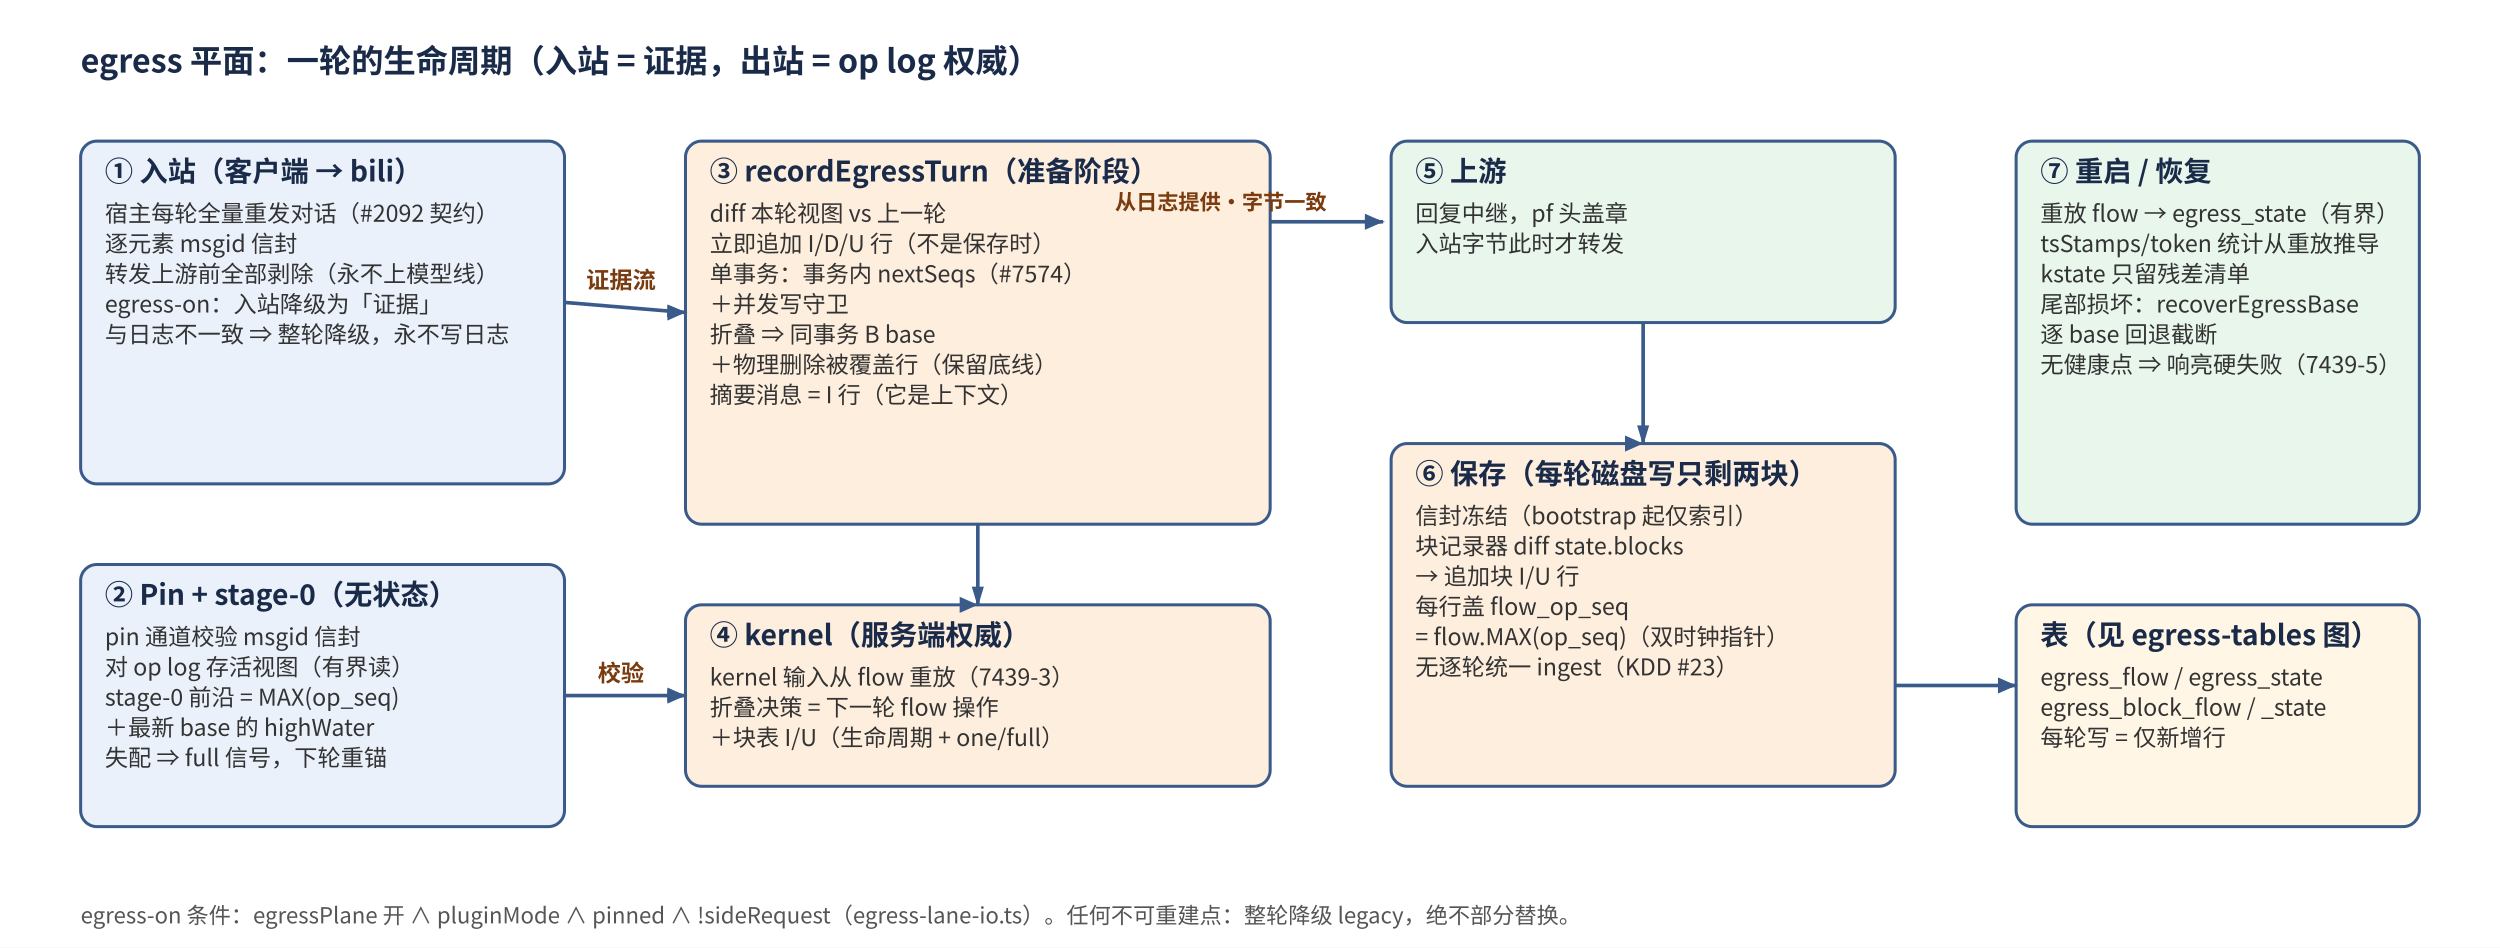
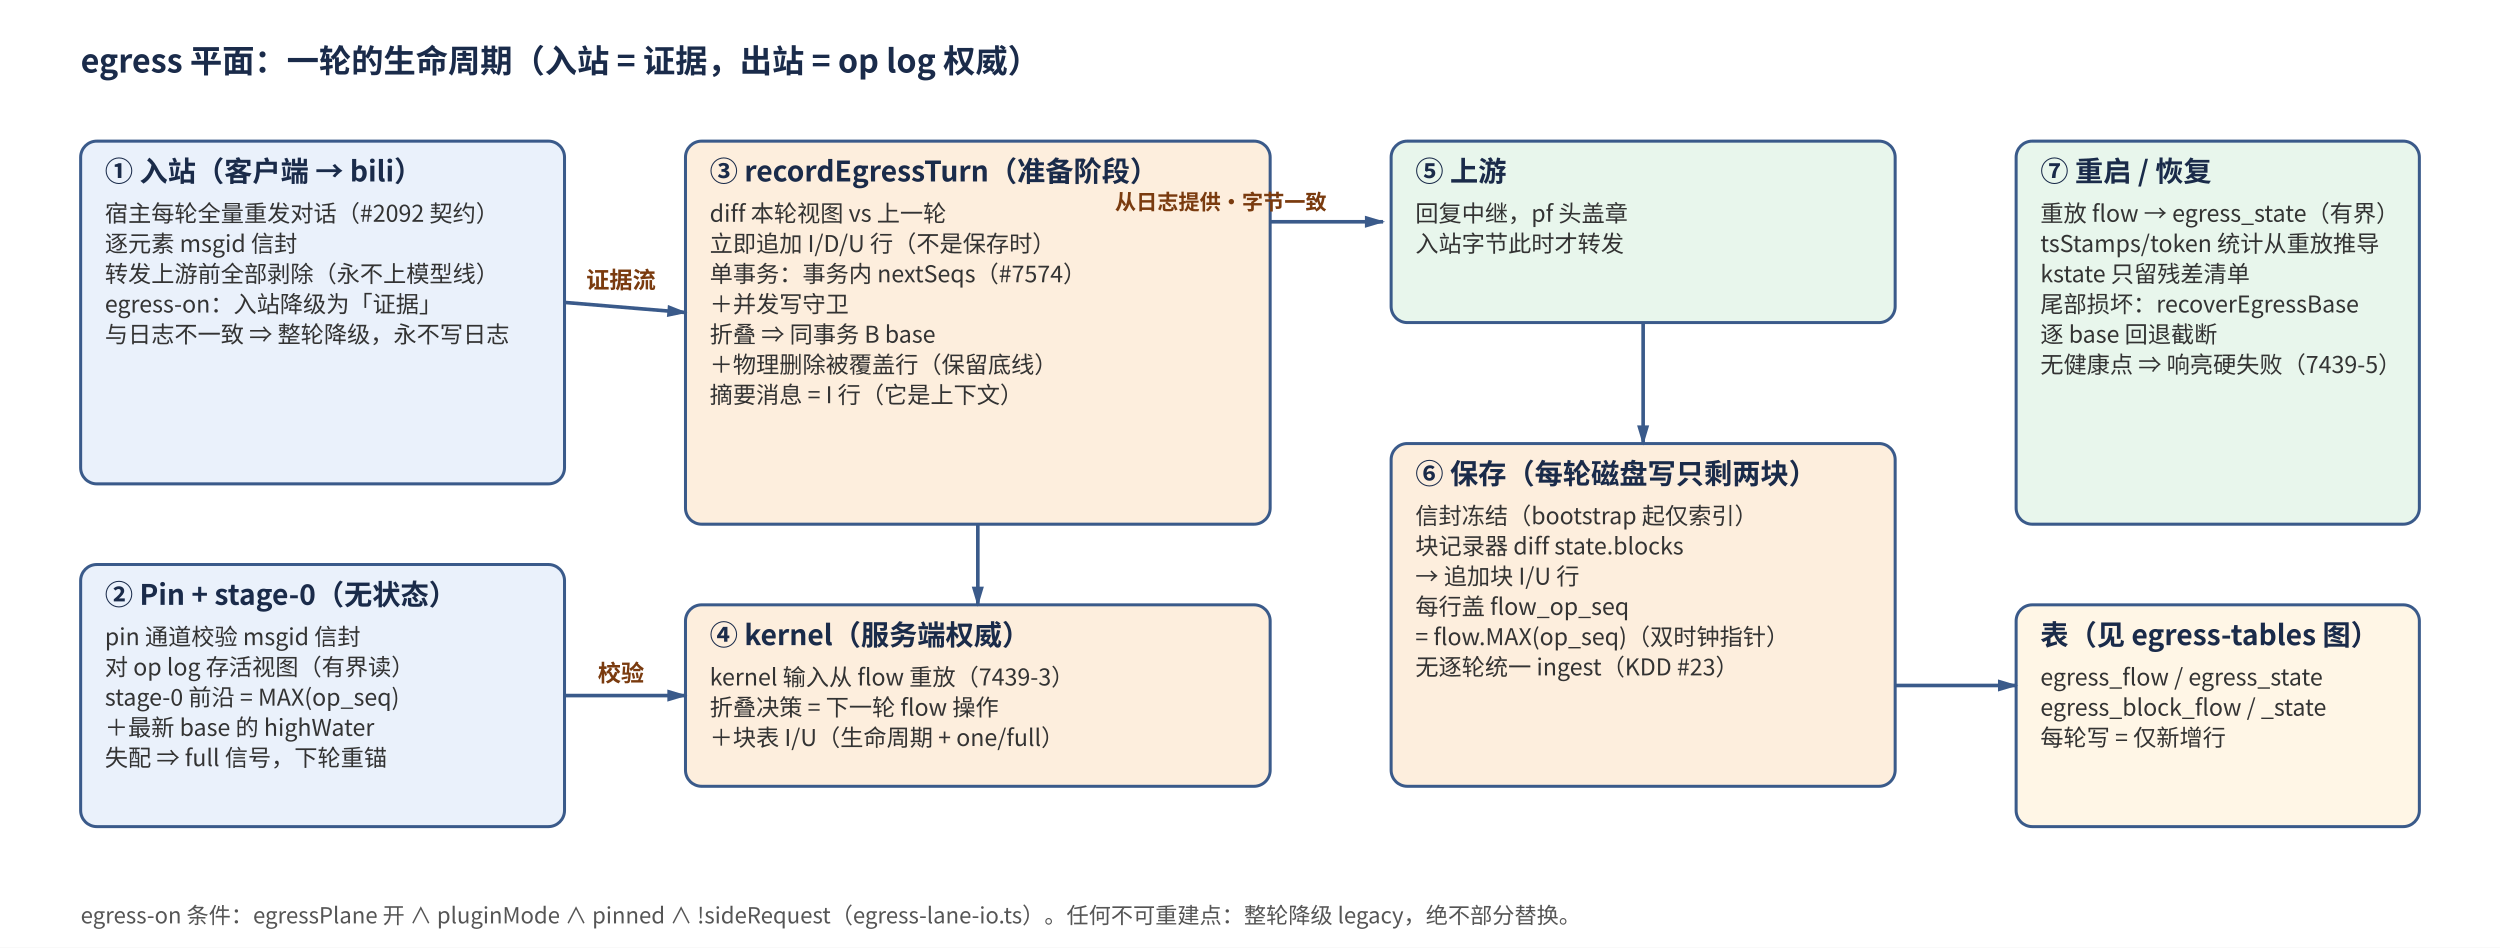
<svg xmlns="http://www.w3.org/2000/svg" width="1240" height="470" viewBox="0 0 1240 470">
  <defs>
    <marker id="ah" markerWidth="10" markerHeight="8" refX="9" refY="3" orient="auto" markerUnits="userSpaceOnUse">
      <path d="M0,0 L10,3 L0,6 z" fill="#3a5a8a" />
    </marker>
  </defs>
  <rect width="1240" height="470" fill="#ffffff" />
  <text x="40" y="36" font-family="Noto Sans CJK SC,Helvetica,Arial,sans-serif" font-size="16" font-weight="bold" fill="#1a2b4a">egress 平面：一轮的生命周期（入站 = 证据，出站 = op log 权威）</text>
  <rect x="40" y="70" width="240" height="170" rx="8" fill="#eaf1fb" stroke="#3a5a8a" stroke-width="1.5" />
  <text x="52" y="90" font-family="Noto Sans CJK SC,Helvetica,Arial,sans-serif" font-size="14" font-weight="bold" fill="#1a2b4a">① 入站（客户端 → bili）</text>
  <text x="52" y="110" font-family="Noto Sans CJK SC,Helvetica,Arial,sans-serif" font-size="11.5" fill="#333">宿主每轮全量重发对话（#2092 契约）</text>
  <text x="52" y="125" font-family="Noto Sans CJK SC,Helvetica,Arial,sans-serif" font-size="11.5" fill="#333">逐元素 msgid 信封</text>
  <text x="52" y="140" font-family="Noto Sans CJK SC,Helvetica,Arial,sans-serif" font-size="11.5" fill="#333">转发上游前全部剥除（永不上模型线）</text>
  <text x="52" y="155" font-family="Noto Sans CJK SC,Helvetica,Arial,sans-serif" font-size="11.5" fill="#333">egress-on：入站降级为「证据」</text>
  <text x="52" y="170" font-family="Noto Sans CJK SC,Helvetica,Arial,sans-serif" font-size="11.5" fill="#333">与日志不一致 ⇒ 整轮降级，永不写日志</text>
  <rect x="40" y="280" width="240" height="130" rx="8" fill="#eaf1fb" stroke="#3a5a8a" stroke-width="1.5" />
  <text x="52" y="300" font-family="Noto Sans CJK SC,Helvetica,Arial,sans-serif" font-size="14" font-weight="bold" fill="#1a2b4a">② Pin + stage-0（无状态）</text>
  <text x="52" y="320" font-family="Noto Sans CJK SC,Helvetica,Arial,sans-serif" font-size="11.5" fill="#333">pin 通道校验 msgid 信封</text>
  <text x="52" y="335" font-family="Noto Sans CJK SC,Helvetica,Arial,sans-serif" font-size="11.5" fill="#333">对 op log 存活视图（有界读）</text>
  <text x="52" y="350" font-family="Noto Sans CJK SC,Helvetica,Arial,sans-serif" font-size="11.5" fill="#333">stage-0 前沿 = MAX(op_seq)</text>
  <text x="52" y="365" font-family="Noto Sans CJK SC,Helvetica,Arial,sans-serif" font-size="11.5" fill="#333">＋最新 base 的 highWater</text>
  <text x="52" y="380" font-family="Noto Sans CJK SC,Helvetica,Arial,sans-serif" font-size="11.5" fill="#333">失配 ⇒ full 信号，下轮重锚</text>
  <rect x="340" y="70" width="290" height="190" rx="8" fill="#fdeedd" stroke="#3a5a8a" stroke-width="1.5" />
  <text x="352" y="90" font-family="Noto Sans CJK SC,Helvetica,Arial,sans-serif" font-size="14" font-weight="bold" fill="#1a2b4a">③ recordEgressTurn（准备阶段）</text>
  <text x="352" y="110" font-family="Noto Sans CJK SC,Helvetica,Arial,sans-serif" font-size="11.5" fill="#333">diff 本轮视图 vs 上一轮</text>
  <text x="352" y="125" font-family="Noto Sans CJK SC,Helvetica,Arial,sans-serif" font-size="11.5" fill="#333">立即追加 I/D/U 行（不是保存时）</text>
  <text x="352" y="140" font-family="Noto Sans CJK SC,Helvetica,Arial,sans-serif" font-size="11.5" fill="#333">单事务：事务内 nextSeqs（#7574）</text>
  <text x="352" y="155" font-family="Noto Sans CJK SC,Helvetica,Arial,sans-serif" font-size="11.5" fill="#333">＋并发写守卫</text>
  <text x="352" y="170" font-family="Noto Sans CJK SC,Helvetica,Arial,sans-serif" font-size="11.5" fill="#333">折叠 ⇒ 同事务 B base</text>
  <text x="352" y="185" font-family="Noto Sans CJK SC,Helvetica,Arial,sans-serif" font-size="11.5" fill="#333">＋物理删除被覆盖行（保留底线）</text>
  <text x="352" y="200" font-family="Noto Sans CJK SC,Helvetica,Arial,sans-serif" font-size="11.5" fill="#333">摘要消息 = I 行（它是上下文）</text>
  <rect x="340" y="300" width="290" height="90" rx="8" fill="#fdeedd" stroke="#3a5a8a" stroke-width="1.5" />
  <text x="352" y="320" font-family="Noto Sans CJK SC,Helvetica,Arial,sans-serif" font-size="14" font-weight="bold" fill="#1a2b4a">④ kernel（服务端权威）</text>
  <text x="352" y="340" font-family="Noto Sans CJK SC,Helvetica,Arial,sans-serif" font-size="11.5" fill="#333">kernel 输入从 flow 重放（7439-3）</text>
  <text x="352" y="355" font-family="Noto Sans CJK SC,Helvetica,Arial,sans-serif" font-size="11.5" fill="#333">折叠决策 = 下一轮 flow 操作</text>
  <text x="352" y="370" font-family="Noto Sans CJK SC,Helvetica,Arial,sans-serif" font-size="11.5" fill="#333">＋块表 I/U（生命周期 + one/full）</text>
  <rect x="690" y="70" width="250" height="90" rx="8" fill="#e8f6ec" stroke="#3a5a8a" stroke-width="1.5" />
  <text x="702" y="90" font-family="Noto Sans CJK SC,Helvetica,Arial,sans-serif" font-size="14" font-weight="bold" fill="#1a2b4a">⑤ 上游</text>
  <text x="702" y="110" font-family="Noto Sans CJK SC,Helvetica,Arial,sans-serif" font-size="11.5" fill="#333">回复中继，pf 头盖章</text>
  <text x="702" y="125" font-family="Noto Sans CJK SC,Helvetica,Arial,sans-serif" font-size="11.5" fill="#333">入站字节此时才转发</text>
  <rect x="690" y="220" width="250" height="170" rx="8" fill="#fdeedd" stroke="#3a5a8a" stroke-width="1.5" />
  <text x="702" y="240" font-family="Noto Sans CJK SC,Helvetica,Arial,sans-serif" font-size="14" font-weight="bold" fill="#1a2b4a">⑥ 保存（每轮磁盘写只剩两块）</text>
  <text x="702" y="260" font-family="Noto Sans CJK SC,Helvetica,Arial,sans-serif" font-size="11.5" fill="#333">信封冻结（bootstrap 起仅索引）</text>
  <text x="702" y="275" font-family="Noto Sans CJK SC,Helvetica,Arial,sans-serif" font-size="11.5" fill="#333">块记录器 diff state.blocks</text>
  <text x="702" y="290" font-family="Noto Sans CJK SC,Helvetica,Arial,sans-serif" font-size="11.5" fill="#333">→ 追加块 I/U 行</text>
  <text x="702" y="305" font-family="Noto Sans CJK SC,Helvetica,Arial,sans-serif" font-size="11.5" fill="#333">每行盖 flow_op_seq</text>
  <text x="702" y="320" font-family="Noto Sans CJK SC,Helvetica,Arial,sans-serif" font-size="11.5" fill="#333">= flow.MAX(op_seq)（双时钟指针）</text>
  <text x="702" y="335" font-family="Noto Sans CJK SC,Helvetica,Arial,sans-serif" font-size="11.5" fill="#333">无逐轮统一 ingest（KDD #23）</text>
  <rect x="1000" y="70" width="200" height="190" rx="8" fill="#e8f6ec" stroke="#3a5a8a" stroke-width="1.5" />
  <text x="1012" y="90" font-family="Noto Sans CJK SC,Helvetica,Arial,sans-serif" font-size="14" font-weight="bold" fill="#1a2b4a">⑦ 重启 / 恢复</text>
  <text x="1012" y="110" font-family="Noto Sans CJK SC,Helvetica,Arial,sans-serif" font-size="11.5" fill="#333">重放 flow → egress_state（有界）</text>
  <text x="1012" y="125" font-family="Noto Sans CJK SC,Helvetica,Arial,sans-serif" font-size="11.5" fill="#333">tsStamps/token 统计从重放推导</text>
  <text x="1012" y="140" font-family="Noto Sans CJK SC,Helvetica,Arial,sans-serif" font-size="11.5" fill="#333">kstate 只留残差清单</text>
  <text x="1012" y="155" font-family="Noto Sans CJK SC,Helvetica,Arial,sans-serif" font-size="11.5" fill="#333">尾部损坏：recoverEgressBase</text>
  <text x="1012" y="170" font-family="Noto Sans CJK SC,Helvetica,Arial,sans-serif" font-size="11.5" fill="#333">逐 base 回退截断</text>
  <text x="1012" y="185" font-family="Noto Sans CJK SC,Helvetica,Arial,sans-serif" font-size="11.5" fill="#333">无健康点 ⇒ 响亮硬失败（7439-5）</text>
  <rect x="1000" y="300" width="200" height="110" rx="8" fill="#fff6e6" stroke="#3a5a8a" stroke-width="1.5" />
  <text x="1012" y="320" font-family="Noto Sans CJK SC,Helvetica,Arial,sans-serif" font-size="14" font-weight="bold" fill="#1a2b4a">表（见 egress-tables 图）</text>
  <text x="1012" y="340" font-family="Noto Sans CJK SC,Helvetica,Arial,sans-serif" font-size="11.5" fill="#333">egress_flow / egress_state</text>
  <text x="1012" y="355" font-family="Noto Sans CJK SC,Helvetica,Arial,sans-serif" font-size="11.5" fill="#333">egress_block_flow / _state</text>
  <text x="1012" y="370" font-family="Noto Sans CJK SC,Helvetica,Arial,sans-serif" font-size="11.5" fill="#333">每轮写 = 仅新增行</text>
  <line x1="280" y1="150" x2="340" y2="155" stroke="#3a5a8a" stroke-width="1.8" marker-end="url(#ah)" />
-   <polygon points="340,155 331,151 331,159" fill="#3a5a8a" />
  <text x="308" y="143" font-family="Noto Sans CJK SC,Helvetica,Arial,sans-serif" font-size="11.5" fill="#7a3b0f" text-anchor="middle" font-weight="bold">证据流</text>
  <line x1="280" y1="345" x2="340" y2="345" stroke="#3a5a8a" stroke-width="1.8" marker-end="url(#ah)" />
-   <polygon points="340,345 331,341 331,349" fill="#3a5a8a" />
  <text x="308" y="338" font-family="Noto Sans CJK SC,Helvetica,Arial,sans-serif" font-size="11.5" fill="#7a3b0f" text-anchor="middle" font-weight="bold">校验</text>
  <line x1="485" y1="260" x2="485" y2="300" stroke="#3a5a8a" stroke-width="1.8" marker-end="url(#ah)" />
-   <polygon points="485,300 476,296 476,304" fill="#3a5a8a" />
  <line x1="630" y1="110" x2="686" y2="110" stroke="#3a5a8a" stroke-width="1.8" marker-end="url(#ah)" />
-   <polygon points="686,110 677,106 677,114" fill="#3a5a8a" />
  <text x="658" y="104" font-family="Noto Sans CJK SC,Helvetica,Arial,sans-serif" font-size="10.5" fill="#7a3b0f" text-anchor="end" font-weight="bold">从日志提供·字节一致</text>
  <line x1="815" y1="160" x2="815" y2="220" stroke="#3a5a8a" stroke-width="1.8" marker-end="url(#ah)" />
-   <polygon points="815,220 806,216 806,224" fill="#3a5a8a" />
  <line x1="940" y1="340" x2="1000" y2="340" stroke="#3a5a8a" stroke-width="1.8" marker-end="url(#ah)" />
-   <polygon points="1000,340 991,336 991,344" fill="#3a5a8a" />
  <text x="40" y="458" font-family="Noto Sans CJK SC,Helvetica,Arial,sans-serif" font-size="11" fill="#555">egress-on 条件：egressPlane 开 ∧ pluginMode ∧ pinned ∧ !sideRequest（egress-lane-io.ts）。任何不可重建点：整轮降级 legacy，绝不部分替换。</text>
</svg>
